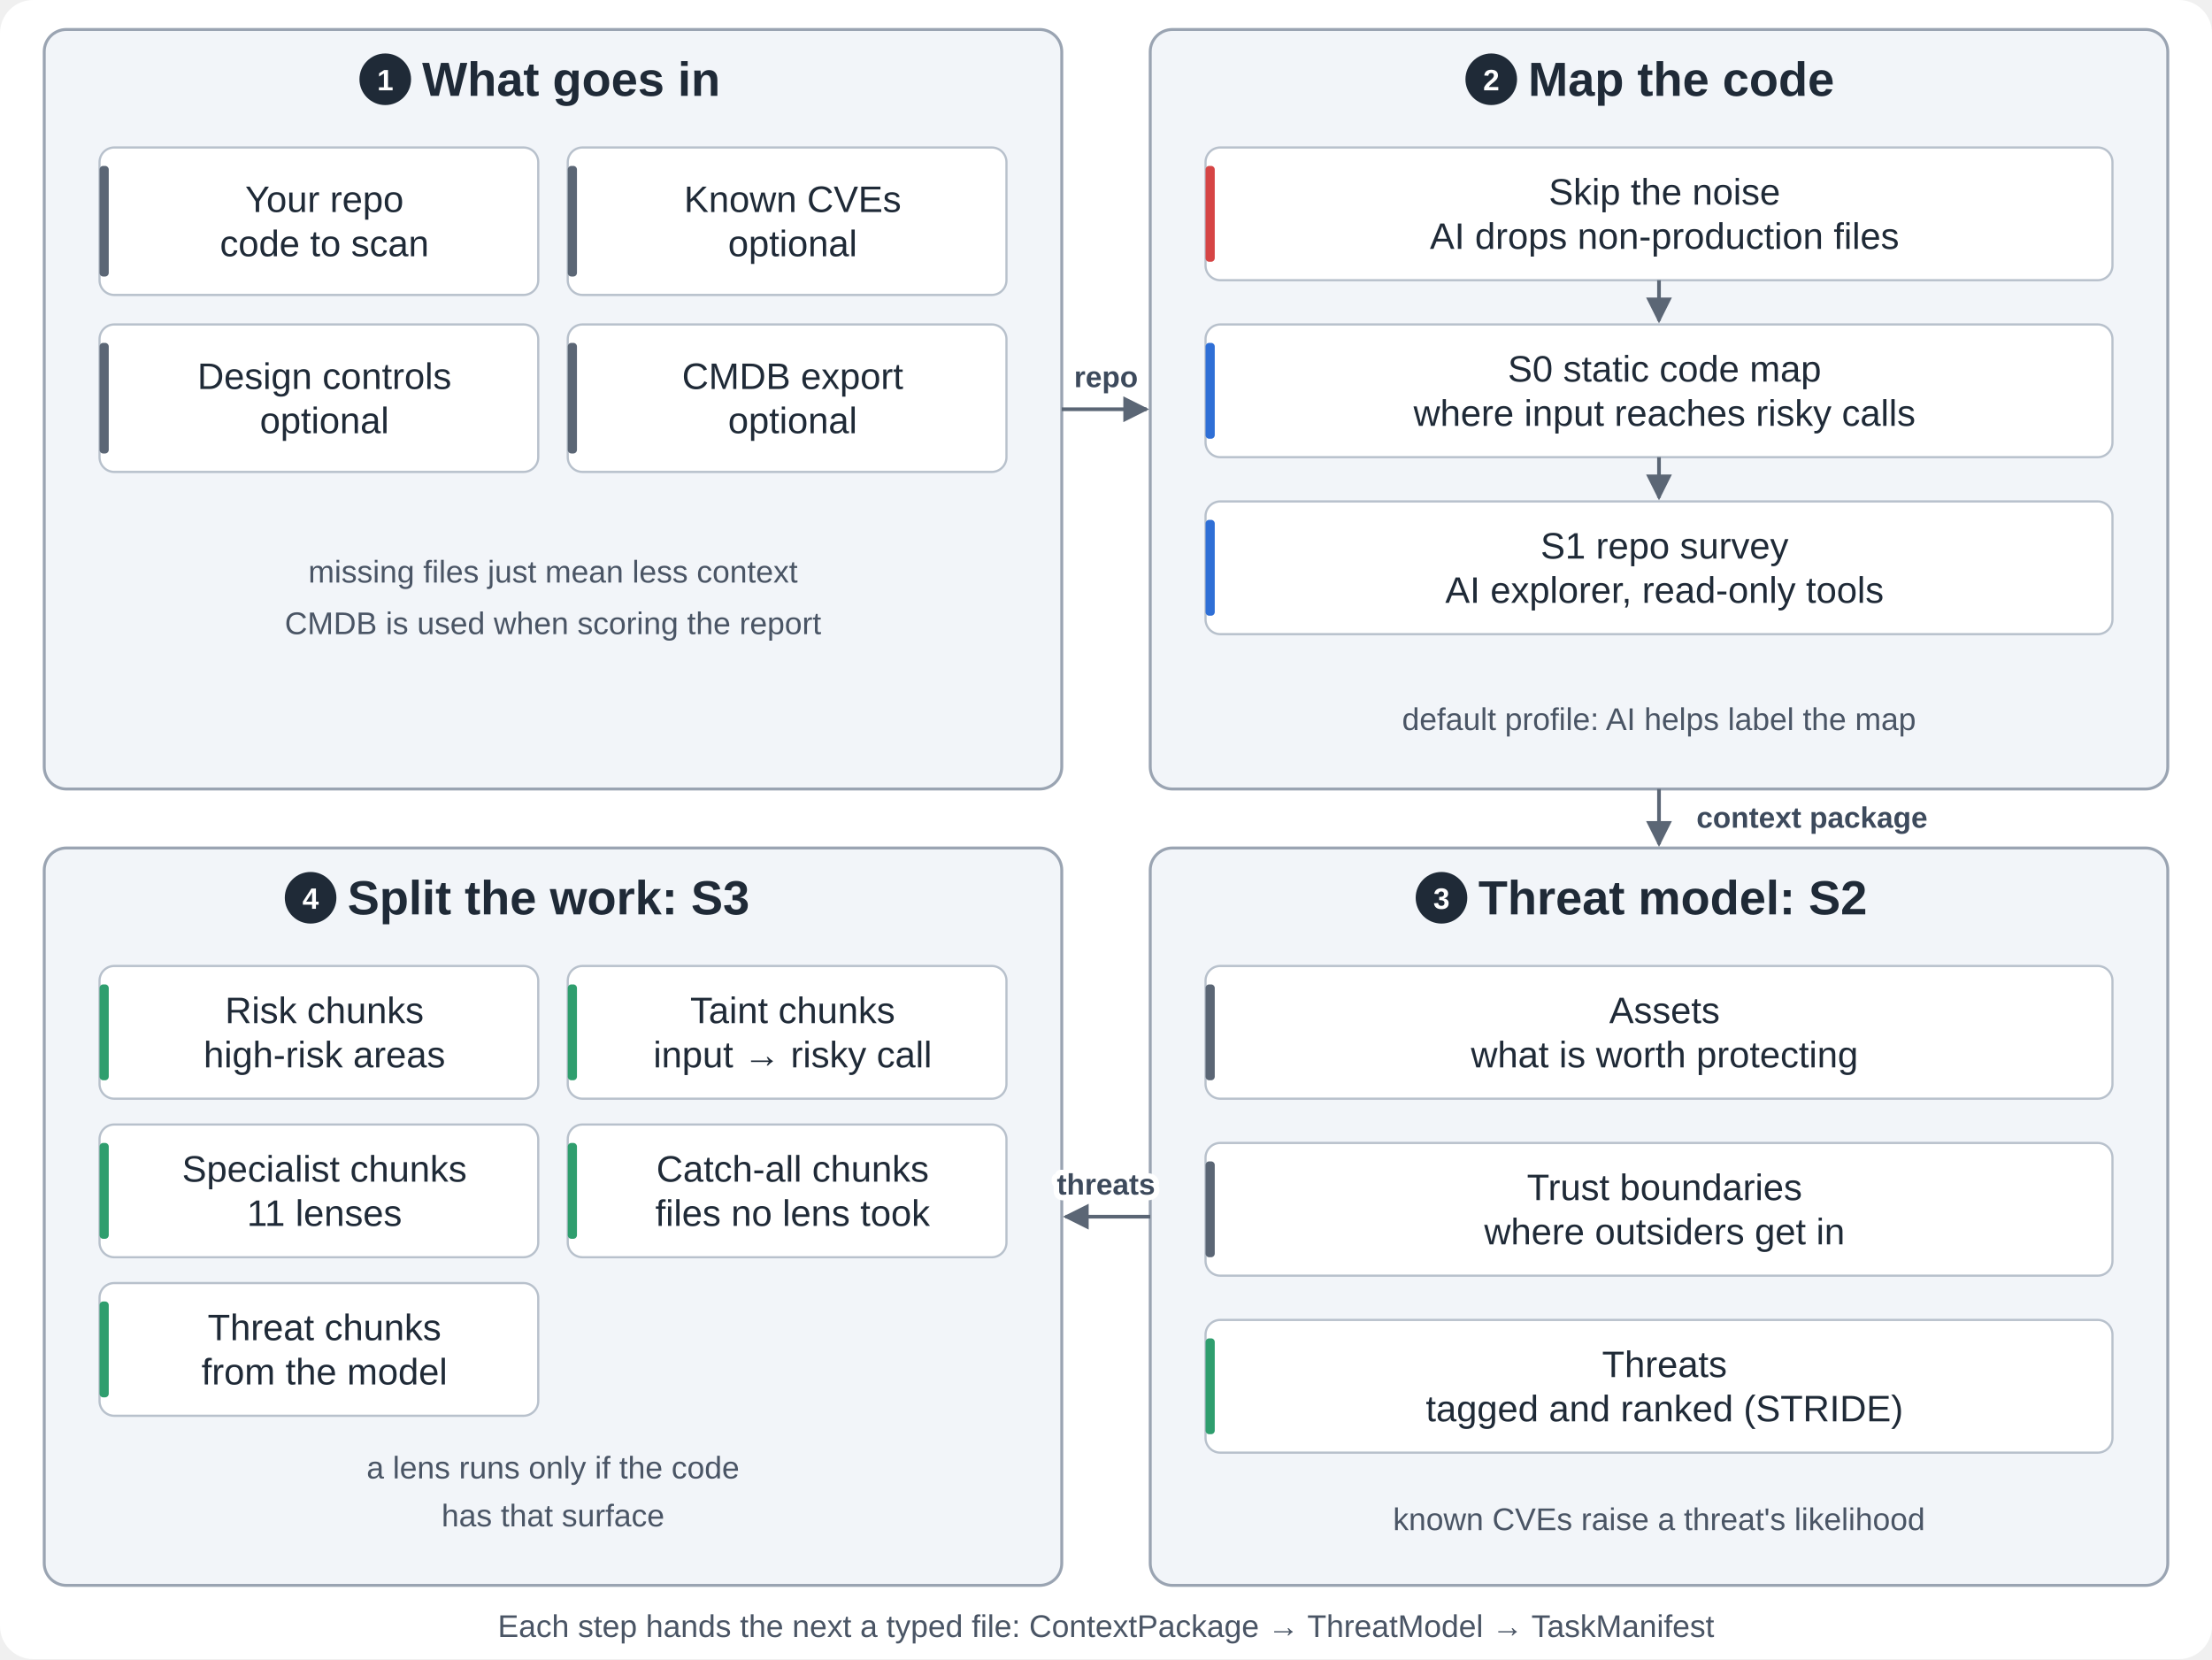
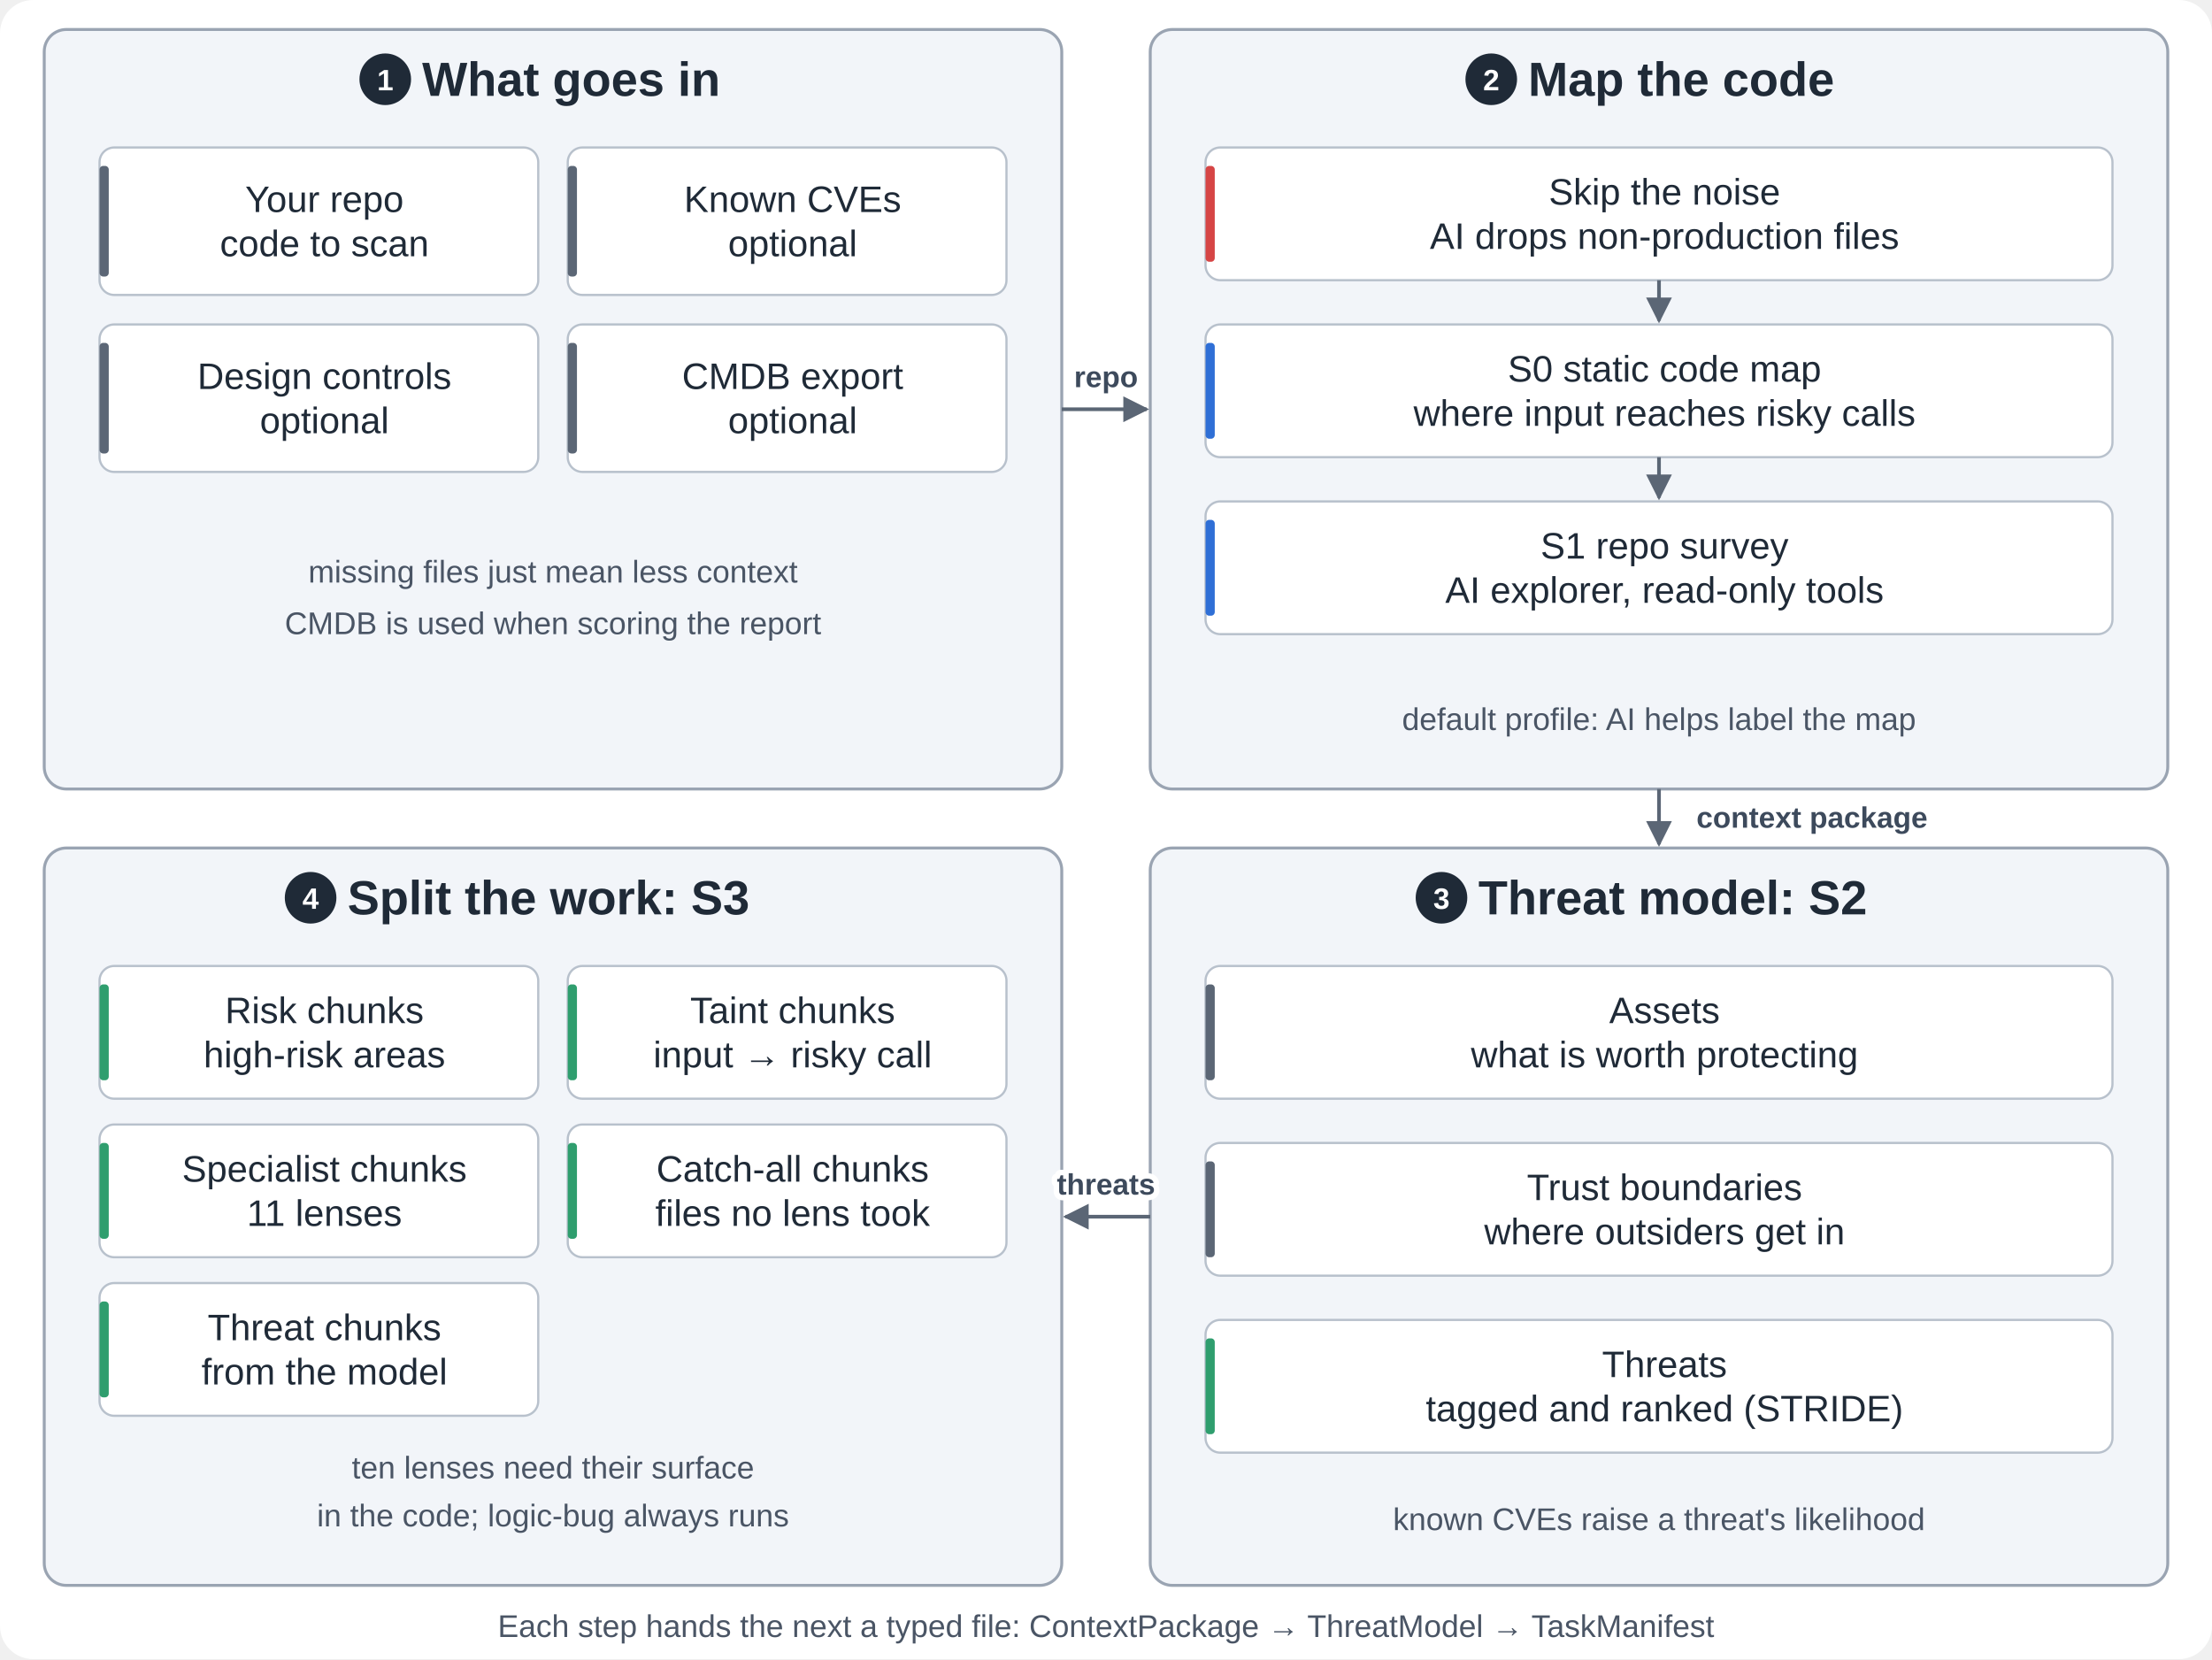
<svg xmlns="http://www.w3.org/2000/svg" viewBox="0 0 1200 900" width="1200" height="900" role="img" aria-labelledby="t d">
  <defs>
    <marker id="arr" viewBox="0 0 10 10" refX="9" refY="5" markerWidth="7" markerHeight="7" orient="auto">
      <path d="M0 0L10 5L0 10z" fill="#5b6675" />
    </marker>
    <marker id="ca" viewBox="0 0 10 10" refX="5" refY="5" markerWidth="6" markerHeight="6" orient="auto">
      <path d="M0 0L10 5L0 10z" fill="#5b6675" />
    </marker>
  </defs>
  <style>
text{font-family:-apple-system,"Helvetica Neue",Arial,"PingFang SC",sans-serif;fill:#1f2a37}
.gt{font-size:26px;font-weight:700}
.st{font-size:20px;font-weight:700}
.ag{font-size:20px}
.q{font-size:18px;fill:#3d4a5c}
.lb{font-size:17px;fill:#4a5565}
.al{font-size:16px;font-weight:600;fill:#3d4a5c;paint-order:stroke;stroke:#ffffff;stroke-width:6px;stroke-linejoin:round}
.grp{fill:#f2f5f9;stroke:#9aa4b2;stroke-width:1.6}
.sub{fill:#e8edf3;stroke:#b8c1cc;stroke-width:1.2}
.agent{fill:#ffffff;stroke:#b8c1cc;stroke-width:1.2}
.human{fill:#d6e6fb;stroke:#9cbbe6;stroke-width:1.2}
.front{fill:#dcf0e0;stroke:#9ccfa8;stroke-width:1.2}
.flow{stroke:#5b6675;stroke-width:2;fill:none;marker-end:url(#arr)}
.back{stroke-dasharray:7 5}
.cyc{stroke:#5b6675;stroke-width:2;fill:none;marker-end:url(#ca)}
.num{fill:#1f2a37}
.numt{font-size:16px;font-weight:700;fill:#ffffff}
</style>
  <rect width="1200" height="900" rx="18" fill="#ffffff" />
  <rect x="24" y="16" width="552" height="412" rx="12" class="grp" />
  <circle cx="209.0" cy="43" r="14" class="num" />
  <text x="209.0" y="49" class="numt" text-anchor="middle">1</text>
  <text x="229.0" y="52" class="gt" text-anchor="start">What goes in</text>
  <rect x="54" y="80" width="238" height="80" rx="8" class="agent" />
  <rect x="54" y="90" width="5" height="60" rx="2" fill="#5b6675" />
  <text x="176.0" y="115.0" class="ag" text-anchor="middle">Your repo</text>
  <text x="176.0" y="139.0" class="ag" text-anchor="middle">code to scan</text>
  <rect x="308" y="80" width="238" height="80" rx="8" class="agent" />
  <rect x="308" y="90" width="5" height="60" rx="2" fill="#5b6675" />
  <text x="430.0" y="115.0" class="ag" text-anchor="middle">Known CVEs</text>
  <text x="430.0" y="139.0" class="ag" text-anchor="middle">optional</text>
  <rect x="54" y="176" width="238" height="80" rx="8" class="agent" />
  <rect x="54" y="186" width="5" height="60" rx="2" fill="#5b6675" />
  <text x="176.0" y="211.0" class="ag" text-anchor="middle">Design controls</text>
  <text x="176.0" y="235.0" class="ag" text-anchor="middle">optional</text>
  <rect x="308" y="176" width="238" height="80" rx="8" class="agent" />
  <rect x="308" y="186" width="5" height="60" rx="2" fill="#5b6675" />
  <text x="430.0" y="211.0" class="ag" text-anchor="middle">CMDB export</text>
  <text x="430.0" y="235.0" class="ag" text-anchor="middle">optional</text>
  <text x="300.0" y="316" class="lb" text-anchor="middle">missing files just mean less context</text>
  <text x="300.0" y="344" class="lb" text-anchor="middle">CMDB is used when scoring the report</text>
  <rect x="624" y="16" width="552" height="412" rx="12" class="grp" />
  <circle cx="809.0" cy="43" r="14" class="num" />
  <text x="809.0" y="49" class="numt" text-anchor="middle">2</text>
  <text x="829.0" y="52" class="gt" text-anchor="start">Map the code</text>
  <rect x="654" y="80" width="492" height="72" rx="8" class="agent" />
  <rect x="654" y="90" width="5" height="52" rx="2" fill="#d64545" />
  <text x="903.0" y="111.0" class="ag" text-anchor="middle">Skip the noise</text>
  <text x="903.0" y="135.0" class="ag" text-anchor="middle">AI drops non-production files</text>
  <rect x="654" y="176" width="492" height="72" rx="8" class="agent" />
  <rect x="654" y="186" width="5" height="52" rx="2" fill="#2f6fd6" />
  <text x="903.0" y="207.0" class="ag" text-anchor="middle">S0 static code map</text>
  <text x="903.0" y="231.0" class="ag" text-anchor="middle">where input reaches risky calls</text>
  <path d="M900.0 152V174" class="flow" />
  <rect x="654" y="272" width="492" height="72" rx="8" class="agent" />
  <rect x="654" y="282" width="5" height="52" rx="2" fill="#2f6fd6" />
  <text x="903.0" y="303.0" class="ag" text-anchor="middle">S1 repo survey</text>
  <text x="903.0" y="327.0" class="ag" text-anchor="middle">AI explorer, read-only tools</text>
  <path d="M900.0 248V270" class="flow" />
  <text x="900.0" y="396" class="lb" text-anchor="middle">default profile: AI helps label the map</text>
  <rect x="624" y="460" width="552" height="400" rx="12" class="grp" />
  <circle cx="782.0" cy="487" r="14" class="num" />
  <text x="782.0" y="493" class="numt" text-anchor="middle">3</text>
  <text x="802.0" y="496" class="gt" text-anchor="start">Threat model: S2</text>
  <rect x="654" y="524" width="492" height="72" rx="8" class="agent" />
  <rect x="654" y="534" width="5" height="52" rx="2" fill="#5b6675" />
  <text x="903.0" y="555.0" class="ag" text-anchor="middle">Assets</text>
  <text x="903.0" y="579.0" class="ag" text-anchor="middle">what is worth protecting</text>
  <rect x="654" y="620" width="492" height="72" rx="8" class="agent" />
  <rect x="654" y="630" width="5" height="52" rx="2" fill="#5b6675" />
  <text x="903.0" y="651.0" class="ag" text-anchor="middle">Trust boundaries</text>
  <text x="903.0" y="675.0" class="ag" text-anchor="middle">where outsiders get in</text>
  <rect x="654" y="716" width="492" height="72" rx="8" class="agent" />
  <rect x="654" y="726" width="5" height="52" rx="2" fill="#2f9e6e" />
  <text x="903.0" y="747.0" class="ag" text-anchor="middle">Threats</text>
  <text x="903.0" y="771.0" class="ag" text-anchor="middle">tagged and ranked (STRIDE)</text>
  <text x="900.0" y="830" class="lb" text-anchor="middle">known CVEs raise a threat's likelihood</text>
  <rect x="24" y="460" width="552" height="400" rx="12" class="grp" />
  <circle cx="168.5" cy="487" r="14" class="num" />
  <text x="168.5" y="493" class="numt" text-anchor="middle">4</text>
  <text x="188.5" y="496" class="gt" text-anchor="start">Split the work: S3</text>
  <rect x="54" y="524" width="238" height="72" rx="8" class="agent" />
  <rect x="54" y="534" width="5" height="52" rx="2" fill="#2f9e6e" />
  <text x="176.0" y="555.0" class="ag" text-anchor="middle">Risk chunks</text>
  <text x="176.0" y="579.0" class="ag" text-anchor="middle">high-risk areas</text>
  <rect x="308" y="524" width="238" height="72" rx="8" class="agent" />
  <rect x="308" y="534" width="5" height="52" rx="2" fill="#2f9e6e" />
  <text x="430.0" y="555.0" class="ag" text-anchor="middle">Taint chunks</text>
  <text x="430.0" y="579.0" class="ag" text-anchor="middle">input → risky call</text>
  <rect x="54" y="610" width="238" height="72" rx="8" class="agent" />
  <rect x="54" y="620" width="5" height="52" rx="2" fill="#2f9e6e" />
  <text x="176.0" y="641.0" class="ag" text-anchor="middle">Specialist chunks</text>
  <text x="176.0" y="665.0" class="ag" text-anchor="middle">11 lenses</text>
  <rect x="308" y="610" width="238" height="72" rx="8" class="agent" />
  <rect x="308" y="620" width="5" height="52" rx="2" fill="#2f9e6e" />
  <text x="430.0" y="641.0" class="ag" text-anchor="middle">Catch-all chunks</text>
  <text x="430.0" y="665.0" class="ag" text-anchor="middle">files no lens took</text>
  <rect x="54" y="696" width="238" height="72" rx="8" class="agent" />
  <rect x="54" y="706" width="5" height="52" rx="2" fill="#2f9e6e" />
  <text x="176.0" y="727.0" class="ag" text-anchor="middle">Threat chunks</text>
  <text x="176.0" y="751.0" class="ag" text-anchor="middle">from the model</text>
-   <text x="300.0" y="802" class="lb" text-anchor="middle">a lens runs only if the code</text>
-   <text x="300.0" y="828" class="lb" text-anchor="middle">has that surface</text>
+   <text x="300.0" y="802" class="lb" text-anchor="middle">ten lenses need their surface</text>
+   <text x="300.0" y="828" class="lb" text-anchor="middle">in the code; logic-bug always runs</text>
  <path d="M576 222H622" class="flow" />
  <text x="600" y="210" class="al" text-anchor="middle">repo</text>
  <path d="M900.0 428V458" class="flow" />
  <text x="983.0" y="449" class="al" text-anchor="middle">context package</text>
  <path d="M624 660H578" class="flow" />
  <text x="600" y="648" class="al" text-anchor="middle">threats</text>
  <text x="600" y="888" class="lb" text-anchor="middle">Each step hands the next a typed file: ContextPackage → ThreatModel → TaskManifest</text>
</svg>
